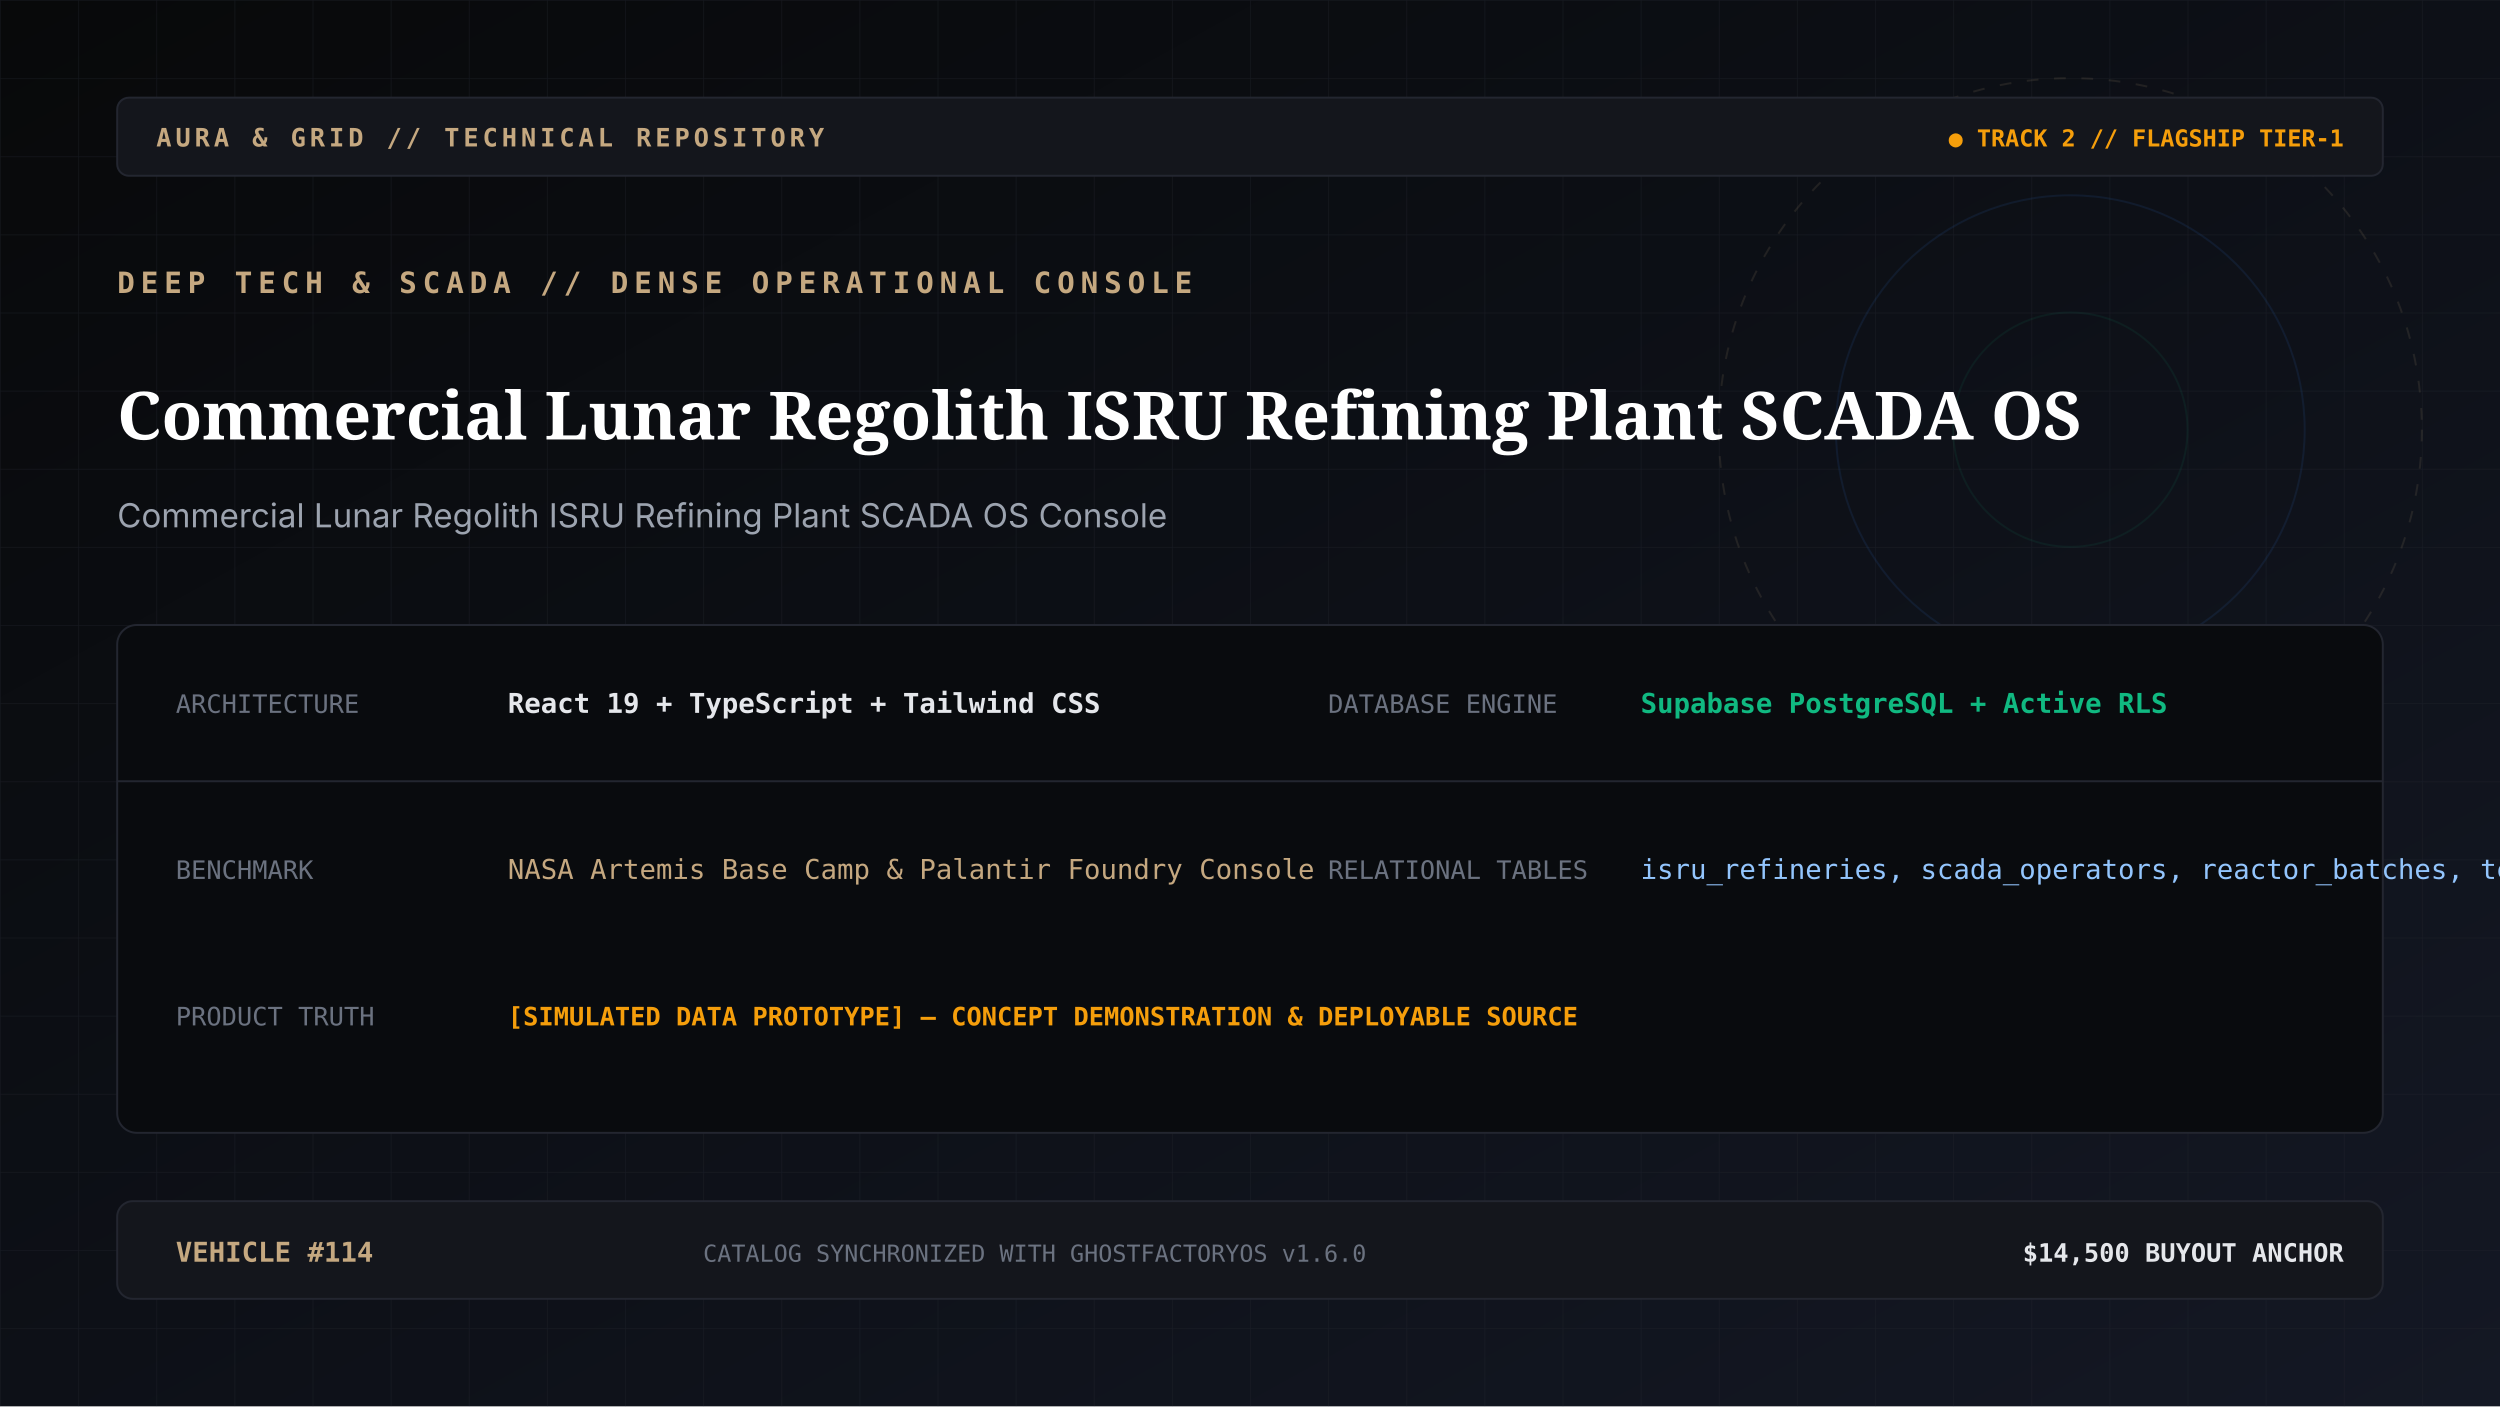
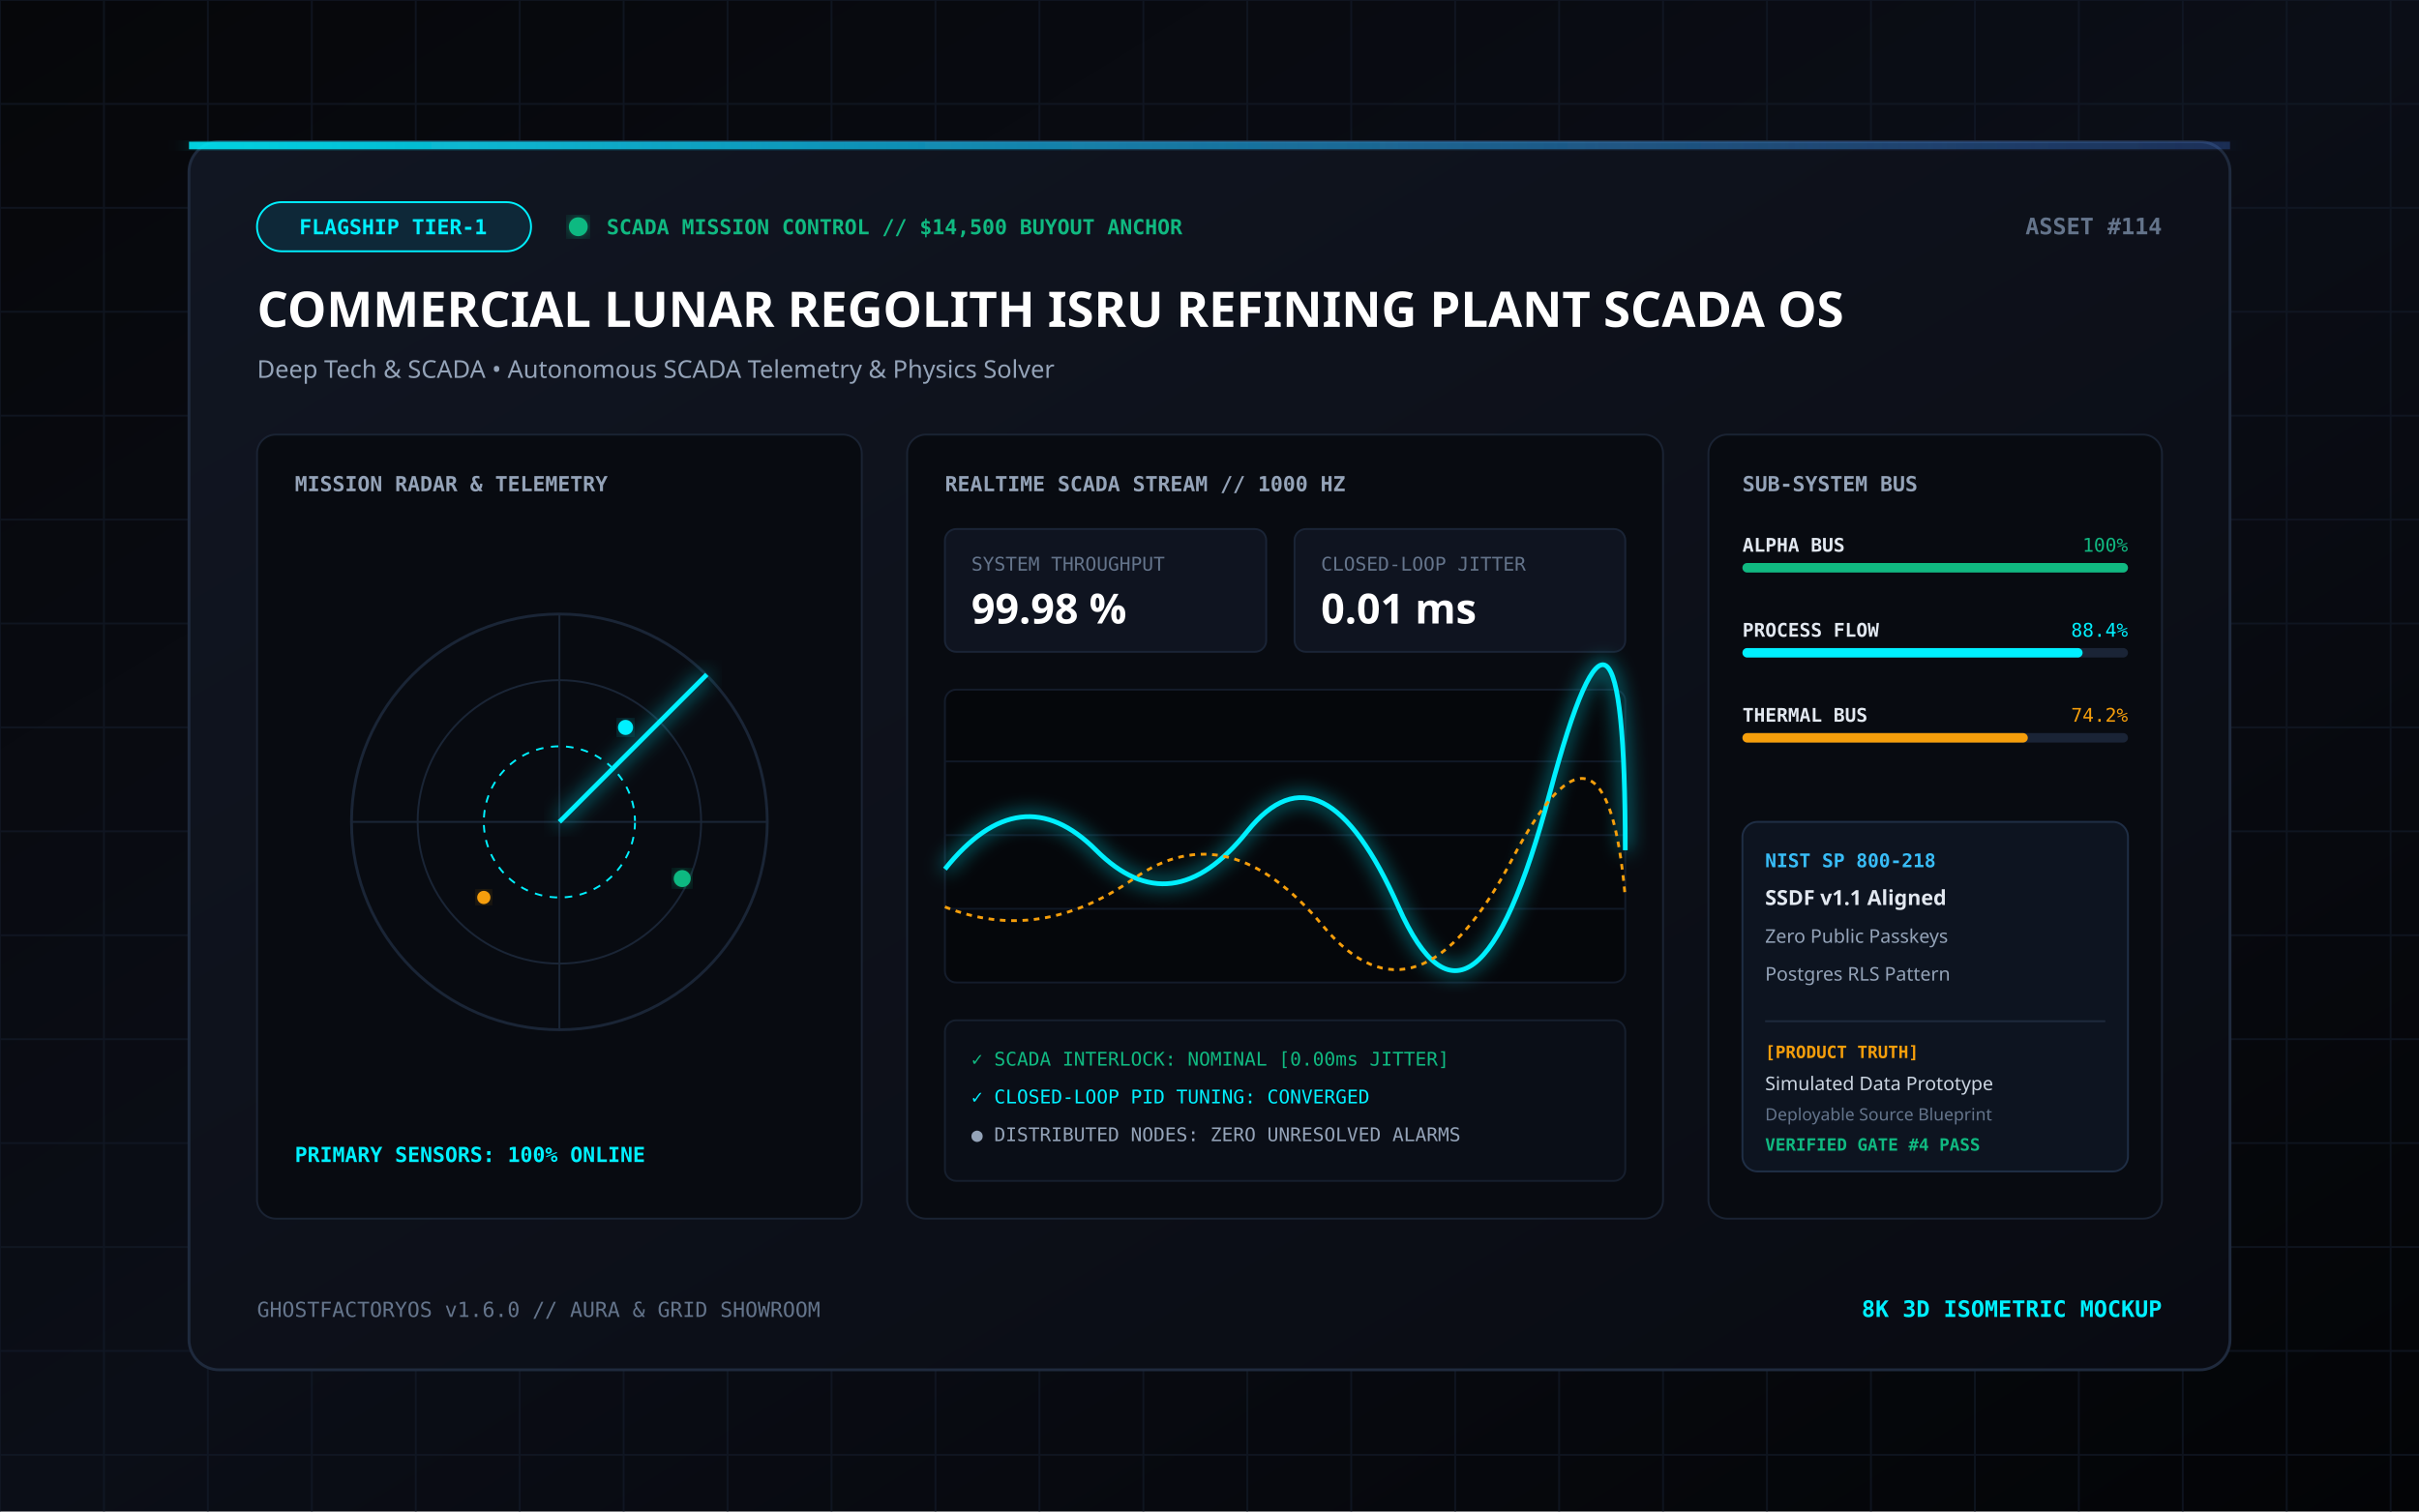
- <svg xmlns="http://www.w3.org/2000/svg" width="1280" height="720" viewBox="0 0 1280 720">
+ <svg xmlns="http://www.w3.org/2000/svg" width="1280" height="800" viewBox="0 0 1280 800">
  <defs>
-     <linearGradient id="bg-114" x1="0%" y1="0%" x2="100%" y2="100%">
-       <stop offset="0%" stop-color="#08090A" />
-       <stop offset="50%" stop-color="#0D1017" />
-       <stop offset="100%" stop-color="#141824" />
+     <linearGradient id="bgGrad_114" x1="0%" y1="0%" x2="100%" y2="100%">
+       <stop offset="0%" stop-color="#06070A" />
+       <stop offset="50%" stop-color="#0B0E17" />
+       <stop offset="100%" stop-color="#030406" />
    </linearGradient>
-     <pattern id="grid-114" width="40" height="40" patternUnits="userSpaceOnUse">
-       <path d="M 40 0 L 0 0 0 40" fill="none" stroke="#232630" stroke-width="0.75" stroke-opacity="0.45" />
-     </pattern>
+     <linearGradient id="cardGrad_114" x1="0%" y1="0%" x2="100%" y2="100%">
+       <stop offset="0%" stop-color="#111622" />
+       <stop offset="100%" stop-color="#090B12" />
+     </linearGradient>
+     <linearGradient id="cyanGlow_114" x1="0%" y1="0%" x2="100%" y2="0%">
+       <stop offset="0%" stop-color="#00F0FF" stop-opacity="0.85" />
+       <stop offset="100%" stop-color="#3B82F6" stop-opacity="0.25" />
+     </linearGradient>
+     <linearGradient id="amberGlow_114" x1="0%" y1="0%" x2="100%" y2="0%">
+       <stop offset="0%" stop-color="#F59E0B" stop-opacity="0.9" />
+       <stop offset="100%" stop-color="#EF4444" stop-opacity="0.2" />
+     </linearGradient>
+     <filter id="glow_114">
+       <feGaussianBlur stdDeviation="5" result="blur" />
+       <feMerge>
+         <feMergeNode in="blur" />
+         <feMergeNode in="SourceGraphic" />
+       </feMerge>
+     </filter>
  </defs>
-   <rect width="1280" height="720" fill="url(#bg-114)" />
-   <rect width="1280" height="720" fill="url(#grid-114)" />
-   <circle cx="1060" cy="220" r="180" fill="none" stroke="#C5A880" stroke-width="1" stroke-opacity="0.12" stroke-dasharray="6 8" />
-   <circle cx="1060" cy="220" r="120" fill="none" stroke="#3B82F6" stroke-width="1" stroke-opacity="0.1" />
-   <circle cx="1060" cy="220" r="60" fill="none" stroke="#10B981" stroke-width="1" stroke-opacity="0.08" />
-   <rect x="60" y="50" width="1160" height="40" fill="#14161C" rx="6" stroke="#232630" stroke-width="1" />
-   <text x="80" y="75" fill="#C5A880" font-family="'JetBrains Mono', monospace" font-size="13" font-weight="600" letter-spacing="2">AURA &amp; GRID // TECHNICAL REPOSITORY</text>
-   <text x="1200" y="75" text-anchor="end" fill="#F59E0B" font-family="'JetBrains Mono', monospace" font-size="12" font-weight="bold">● TRACK 2 // FLAGSHIP TIER-1</text>
-   <text x="60" y="150" fill="#C5A880" font-family="'JetBrains Mono', monospace" font-size="15" font-weight="bold" letter-spacing="3">DEEP TECH &amp; SCADA // DENSE OPERATIONAL CONSOLE</text>
-   <text x="60" y="225" fill="#FFFFFF" font-family="'Playfair Display', Georgia, serif" font-size="34" font-weight="bold">Commercial Lunar Regolith ISRU Refining Plant SCADA OS</text>
-   <text x="60" y="270" fill="#9CA3AF" font-family="'Inter', sans-serif" font-size="17">Commercial Lunar Regolith ISRU Refining Plant SCADA OS Console</text>
-   <rect x="60" y="320" width="1160" height="260" fill="#090B0E" rx="10" stroke="#232630" stroke-width="1" />
-   <line x1="60" y1="400" x2="1220" y2="400" stroke="#232630" stroke-width="1" />
-   <text x="90" y="365" fill="#6B7280" font-family="'JetBrains Mono', monospace" font-size="13">ARCHITECTURE</text>
-   <text x="260" y="365" fill="#E5E7EB" font-family="'JetBrains Mono', monospace" font-size="14" font-weight="bold">React 19 + TypeScript + Tailwind CSS</text>
-   <text x="680" y="365" fill="#6B7280" font-family="'JetBrains Mono', monospace" font-size="13">DATABASE ENGINE</text>
-   <text x="840" y="365" fill="#10B981" font-family="'JetBrains Mono', monospace" font-size="14" font-weight="bold">Supabase PostgreSQL + Active RLS</text>
-   <text x="90" y="450" fill="#6B7280" font-family="'JetBrains Mono', monospace" font-size="13">BENCHMARK</text>
-   <text x="260" y="450" fill="#C5A880" font-family="'JetBrains Mono', monospace" font-size="14">NASA Artemis Base Camp &amp; Palantir Foundry Console</text>
-   <text x="680" y="450" fill="#6B7280" font-family="'JetBrains Mono', monospace" font-size="13">RELATIONAL TABLES</text>
-   <text x="840" y="450" fill="#93C5FD" font-family="'JetBrains Mono', monospace" font-size="14">isru_refineries, scada_operators, reactor_batches, telemetry_snapshots</text>
-   <text x="90" y="525" fill="#6B7280" font-family="'JetBrains Mono', monospace" font-size="13">PRODUCT TRUTH</text>
-   <text x="260" y="525" fill="#F59E0B" font-family="'JetBrains Mono', monospace" font-size="13" font-weight="600">[SIMULATED DATA PROTOTYPE] — CONCEPT DEMONSTRATION &amp; DEPLOYABLE SOURCE</text>
-   <rect x="60" y="615" width="1160" height="50" fill="#14161C" rx="8" stroke="#232630" stroke-width="1" />
-   <text x="90" y="646" fill="#C5A880" font-family="'JetBrains Mono', monospace" font-size="14" font-weight="bold">VEHICLE #114</text>
-   <text x="360" y="646" fill="#6B7280" font-family="'JetBrains Mono', monospace" font-size="12">CATALOG SYNCHRONIZED WITH GHOSTFACTORYOS v1.6.0</text>
-   <text x="1200" y="646" text-anchor="end" fill="#E5E7EB" font-family="'JetBrains Mono', monospace" font-size="13" font-weight="bold">$14,500 BUYOUT ANCHOR</text>
+   <rect width="1280" height="800" fill="url(#bgGrad_114)" />
+   <g stroke="#141C2B" stroke-width="1" opacity="0.6">
+     <line x1="0" y1="0" x2="0" y2="800" />
+     <line x1="55" y1="0" x2="55" y2="800" />
+     <line x1="110" y1="0" x2="110" y2="800" />
+     <line x1="165" y1="0" x2="165" y2="800" />
+     <line x1="220" y1="0" x2="220" y2="800" />
+     <line x1="275" y1="0" x2="275" y2="800" />
+     <line x1="330" y1="0" x2="330" y2="800" />
+     <line x1="385" y1="0" x2="385" y2="800" />
+     <line x1="440" y1="0" x2="440" y2="800" />
+     <line x1="495" y1="0" x2="495" y2="800" />
+     <line x1="550" y1="0" x2="550" y2="800" />
+     <line x1="605" y1="0" x2="605" y2="800" />
+     <line x1="660" y1="0" x2="660" y2="800" />
+     <line x1="715" y1="0" x2="715" y2="800" />
+     <line x1="770" y1="0" x2="770" y2="800" />
+     <line x1="825" y1="0" x2="825" y2="800" />
+     <line x1="880" y1="0" x2="880" y2="800" />
+     <line x1="935" y1="0" x2="935" y2="800" />
+     <line x1="990" y1="0" x2="990" y2="800" />
+     <line x1="1045" y1="0" x2="1045" y2="800" />
+     <line x1="1100" y1="0" x2="1100" y2="800" />
+     <line x1="1155" y1="0" x2="1155" y2="800" />
+     <line x1="1210" y1="0" x2="1210" y2="800" />
+     <line x1="1265" y1="0" x2="1265" y2="800" />
+     <line x1="1320" y1="0" x2="1320" y2="800" />
+     <line x1="0" y1="0" x2="1280" y2="0" />
+     <line x1="0" y1="55" x2="1280" y2="55" />
+     <line x1="0" y1="110" x2="1280" y2="110" />
+     <line x1="0" y1="165" x2="1280" y2="165" />
+     <line x1="0" y1="220" x2="1280" y2="220" />
+     <line x1="0" y1="275" x2="1280" y2="275" />
+     <line x1="0" y1="330" x2="1280" y2="330" />
+     <line x1="0" y1="385" x2="1280" y2="385" />
+     <line x1="0" y1="440" x2="1280" y2="440" />
+     <line x1="0" y1="495" x2="1280" y2="495" />
+     <line x1="0" y1="550" x2="1280" y2="550" />
+     <line x1="0" y1="605" x2="1280" y2="605" />
+     <line x1="0" y1="660" x2="1280" y2="660" />
+     <line x1="0" y1="715" x2="1280" y2="715" />
+     <line x1="0" y1="770" x2="1280" y2="770" />
+     <line x1="0" y1="825" x2="1280" y2="825" />
+   </g>
+   <g transform="translate(100, 75)">
+     <rect x="0" y="0" width="1080" height="650" rx="16" fill="url(#cardGrad_114)" stroke="#1F2A3D" stroke-width="1.5" />
+     <rect x="0" y="0" width="1080" height="4" fill="url(#cyanGlow_114)" filter="url(#glow_114)" />
+     <g transform="translate(36, 32)">
+       <rect x="0" y="0" width="145" height="26" rx="13" fill="#0E2838" stroke="#00F0FF" stroke-width="1" />
+       <text x="72" y="17" fill="#00F0FF" font-family="monospace" font-size="11" font-weight="700" text-anchor="middle">FLAGSHIP TIER-1</text>
+       <circle cx="170" cy="13" r="5" fill="#10B981" filter="url(#glow_114)" />
+       <text x="185" y="17" fill="#10B981" font-family="monospace" font-size="11" font-weight="600">SCADA MISSION CONTROL // $14,500 BUYOUT ANCHOR</text>
+       <text x="1008" y="17" fill="#64748B" font-family="monospace" font-size="12" text-anchor="end" font-weight="600">ASSET #114</text>
+     </g>
+     <text x="36" y="98" fill="#FFFFFF" font-family="sans-serif" font-size="26" font-weight="800">COMMERCIAL LUNAR REGOLITH ISRU REFINING PLANT SCADA OS</text>
+     <text x="36" y="125" fill="#94A3B8" font-family="sans-serif" font-size="13" font-weight="500">Deep Tech &amp; SCADA • Autonomous SCADA Telemetry &amp; Physics Solver</text>
+     <g transform="translate(36, 155)">
+       <rect width="320" height="415" rx="10" fill="#080B11" stroke="#1A2333" stroke-width="1" />
+       <text x="20" y="30" fill="#94A3B8" font-family="monospace" font-size="11" font-weight="700">MISSION RADAR &amp; TELEMETRY</text>
+       <circle cx="160" cy="205" r="110" fill="none" stroke="#1A2536" stroke-width="1.5" />
+       <circle cx="160" cy="205" r="75" fill="none" stroke="#1A2536" stroke-width="1" />
+       <circle cx="160" cy="205" r="40" fill="none" stroke="#00F0FF" stroke-width="1" stroke-dasharray="4,4" />
+       <line x1="160" y1="95" x2="160" y2="315" stroke="#1A2536" stroke-width="1" />
+       <line x1="50" y1="205" x2="270" y2="205" stroke="#1A2536" stroke-width="1" />
+       <line x1="160" y1="205" x2="238" y2="127" stroke="#00F0FF" stroke-width="2.5" filter="url(#glow_114)" />
+       <circle cx="195" cy="155" r="4" fill="#00F0FF" filter="url(#glow_114)" />
+       <circle cx="120" cy="245" r="3.5" fill="#F59E0B" filter="url(#glow_114)" />
+       <circle cx="225" cy="235" r="4.5" fill="#10B981" filter="url(#glow_114)" />
+       <text x="20" y="385" fill="#00F0FF" font-family="monospace" font-size="11" font-weight="700">PRIMARY SENSORS: 100% ONLINE</text>
+     </g>
+     <g transform="translate(380, 155)">
+       <rect width="400" height="415" rx="10" fill="#080B11" stroke="#1A2333" stroke-width="1" />
+       <text x="20" y="30" fill="#94A3B8" font-family="monospace" font-size="11" font-weight="700">REALTIME SCADA STREAM // 1000 HZ</text>
+       <g transform="translate(20, 50)">
+         <rect width="170" height="65" rx="6" fill="#0F1420" stroke="#1A2436" stroke-width="1" />
+         <text x="14" y="22" fill="#64748B" font-family="monospace" font-size="10">SYSTEM THROUGHPUT</text>
+         <text x="14" y="50" fill="#FFFFFF" font-family="sans-serif" font-size="22" font-weight="700">99.98 %</text>
+       </g>
+       <g transform="translate(205, 50)">
+         <rect width="175" height="65" rx="6" fill="#0F1420" stroke="#1A2436" stroke-width="1" />
+         <text x="14" y="22" fill="#64748B" font-family="monospace" font-size="10">CLOSED-LOOP JITTER</text>
+         <text x="14" y="50" fill="#FFFFFF" font-family="sans-serif" font-size="22" font-weight="700">0.01 ms</text>
+       </g>
+       <g transform="translate(20, 135)">
+         <rect width="360" height="155" rx="6" fill="#05070B" stroke="#141C2B" stroke-width="1" />
+         <line x1="0" y1="38" x2="360" y2="38" stroke="#101826" stroke-width="1" />
+         <line x1="0" y1="77" x2="360" y2="77" stroke="#101826" stroke-width="1" />
+         <line x1="0" y1="116" x2="360" y2="116" stroke="#101826" stroke-width="1" />
+         <path d="M 0 95 Q 40 45 80 85 T 160 75 T 240 115 T 320 55 T 360 85" fill="none" stroke="#00F0FF" stroke-width="2.5" filter="url(#glow_114)" />
+         <path d="M 0 115 Q 50 135 100 100 T 200 125 T 300 90 T 360 110" fill="none" stroke="#F59E0B" stroke-width="1.5" stroke-dasharray="3,3" />
+       </g>
+       <g transform="translate(20, 310)">
+         <rect width="360" height="85" rx="6" fill="#0A0E17" stroke="#161F2E" stroke-width="1" />
+         <text x="14" y="24" fill="#10B981" font-family="monospace" font-size="10">✓ SCADA INTERLOCK: NOMINAL [0.00ms JITTER]</text>
+         <text x="14" y="44" fill="#00F0FF" font-family="monospace" font-size="10">✓ CLOSED-LOOP PID TUNING: CONVERGED</text>
+         <text x="14" y="64" fill="#94A3B8" font-family="monospace" font-size="10">● DISTRIBUTED NODES: ZERO UNRESOLVED ALARMS</text>
+       </g>
+     </g>
+     <g transform="translate(804, 155)">
+       <rect width="240" height="415" rx="10" fill="#080B11" stroke="#1A2333" stroke-width="1" />
+       <text x="18" y="30" fill="#94A3B8" font-family="monospace" font-size="11" font-weight="700">SUB-SYSTEM BUS</text>
+       <g transform="translate(18, 50)">
+         <text x="0" y="12" fill="#E2E8F0" font-family="monospace" font-size="10" font-weight="600">ALPHA BUS</text>
+         <text x="204" y="12" fill="#10B981" font-family="monospace" font-size="10" text-anchor="end">100%</text>
+         <rect x="0" y="18" width="204" height="5" rx="2.5" fill="#1A2436" />
+         <rect x="0" y="18" width="204" height="5" rx="2.5" fill="#10B981" />
+       </g>
+       <g transform="translate(18, 95)">
+         <text x="0" y="12" fill="#E2E8F0" font-family="monospace" font-size="10" font-weight="600">PROCESS FLOW</text>
+         <text x="204" y="12" fill="#00F0FF" font-family="monospace" font-size="10" text-anchor="end">88.4%</text>
+         <rect x="0" y="18" width="204" height="5" rx="2.5" fill="#1A2436" />
+         <rect x="0" y="18" width="180" height="5" rx="2.5" fill="#00F0FF" />
+       </g>
+       <g transform="translate(18, 140)">
+         <text x="0" y="12" fill="#E2E8F0" font-family="monospace" font-size="10" font-weight="600">THERMAL BUS</text>
+         <text x="204" y="12" fill="#F59E0B" font-family="monospace" font-size="10" text-anchor="end">74.2%</text>
+         <rect x="0" y="18" width="204" height="5" rx="2.5" fill="#1A2436" />
+         <rect x="0" y="18" width="151" height="5" rx="2.5" fill="#F59E0B" />
+       </g>
+       <g transform="translate(18, 205)">
+         <rect width="204" height="185" rx="8" fill="#0D1420" stroke="#1F2E45" stroke-width="1" />
+         <text x="12" y="24" fill="#38BDF8" font-family="monospace" font-size="10" font-weight="700">NIST SP 800-218</text>
+         <text x="12" y="44" fill="#E2E8F0" font-family="sans-serif" font-size="11" font-weight="600">SSDF v1.1 Aligned</text>
+         <text x="12" y="64" fill="#94A3B8" font-family="sans-serif" font-size="10">Zero Public Passkeys</text>
+         <text x="12" y="84" fill="#94A3B8" font-family="sans-serif" font-size="10">Postgres RLS Pattern</text>
+         <rect x="12" y="105" width="180" height="1" fill="#1E2A3D" />
+         <text x="12" y="125" fill="#F59E0B" font-family="monospace" font-size="9" font-weight="700">[PRODUCT TRUTH]</text>
+         <text x="12" y="142" fill="#CBD5E1" font-family="sans-serif" font-size="10">Simulated Data Prototype</text>
+         <text x="12" y="158" fill="#64748B" font-family="sans-serif" font-size="9">Deployable Source Blueprint</text>
+         <text x="12" y="174" fill="#10B981" font-family="monospace" font-size="9" font-weight="700">VERIFIED GATE #4 PASS</text>
+       </g>
+     </g>
+     <g transform="translate(36, 600)">
+       <text x="0" y="22" fill="#64748B" font-family="monospace" font-size="11">GHOSTFACTORYOS v1.6.0 // AURA &amp; GRID SHOWROOM</text>
+       <text x="1008" y="22" fill="#00F0FF" font-family="monospace" font-size="12" font-weight="700" text-anchor="end">8K 3D ISOMETRIC MOCKUP</text>
+     </g>
+   </g>
</svg>
